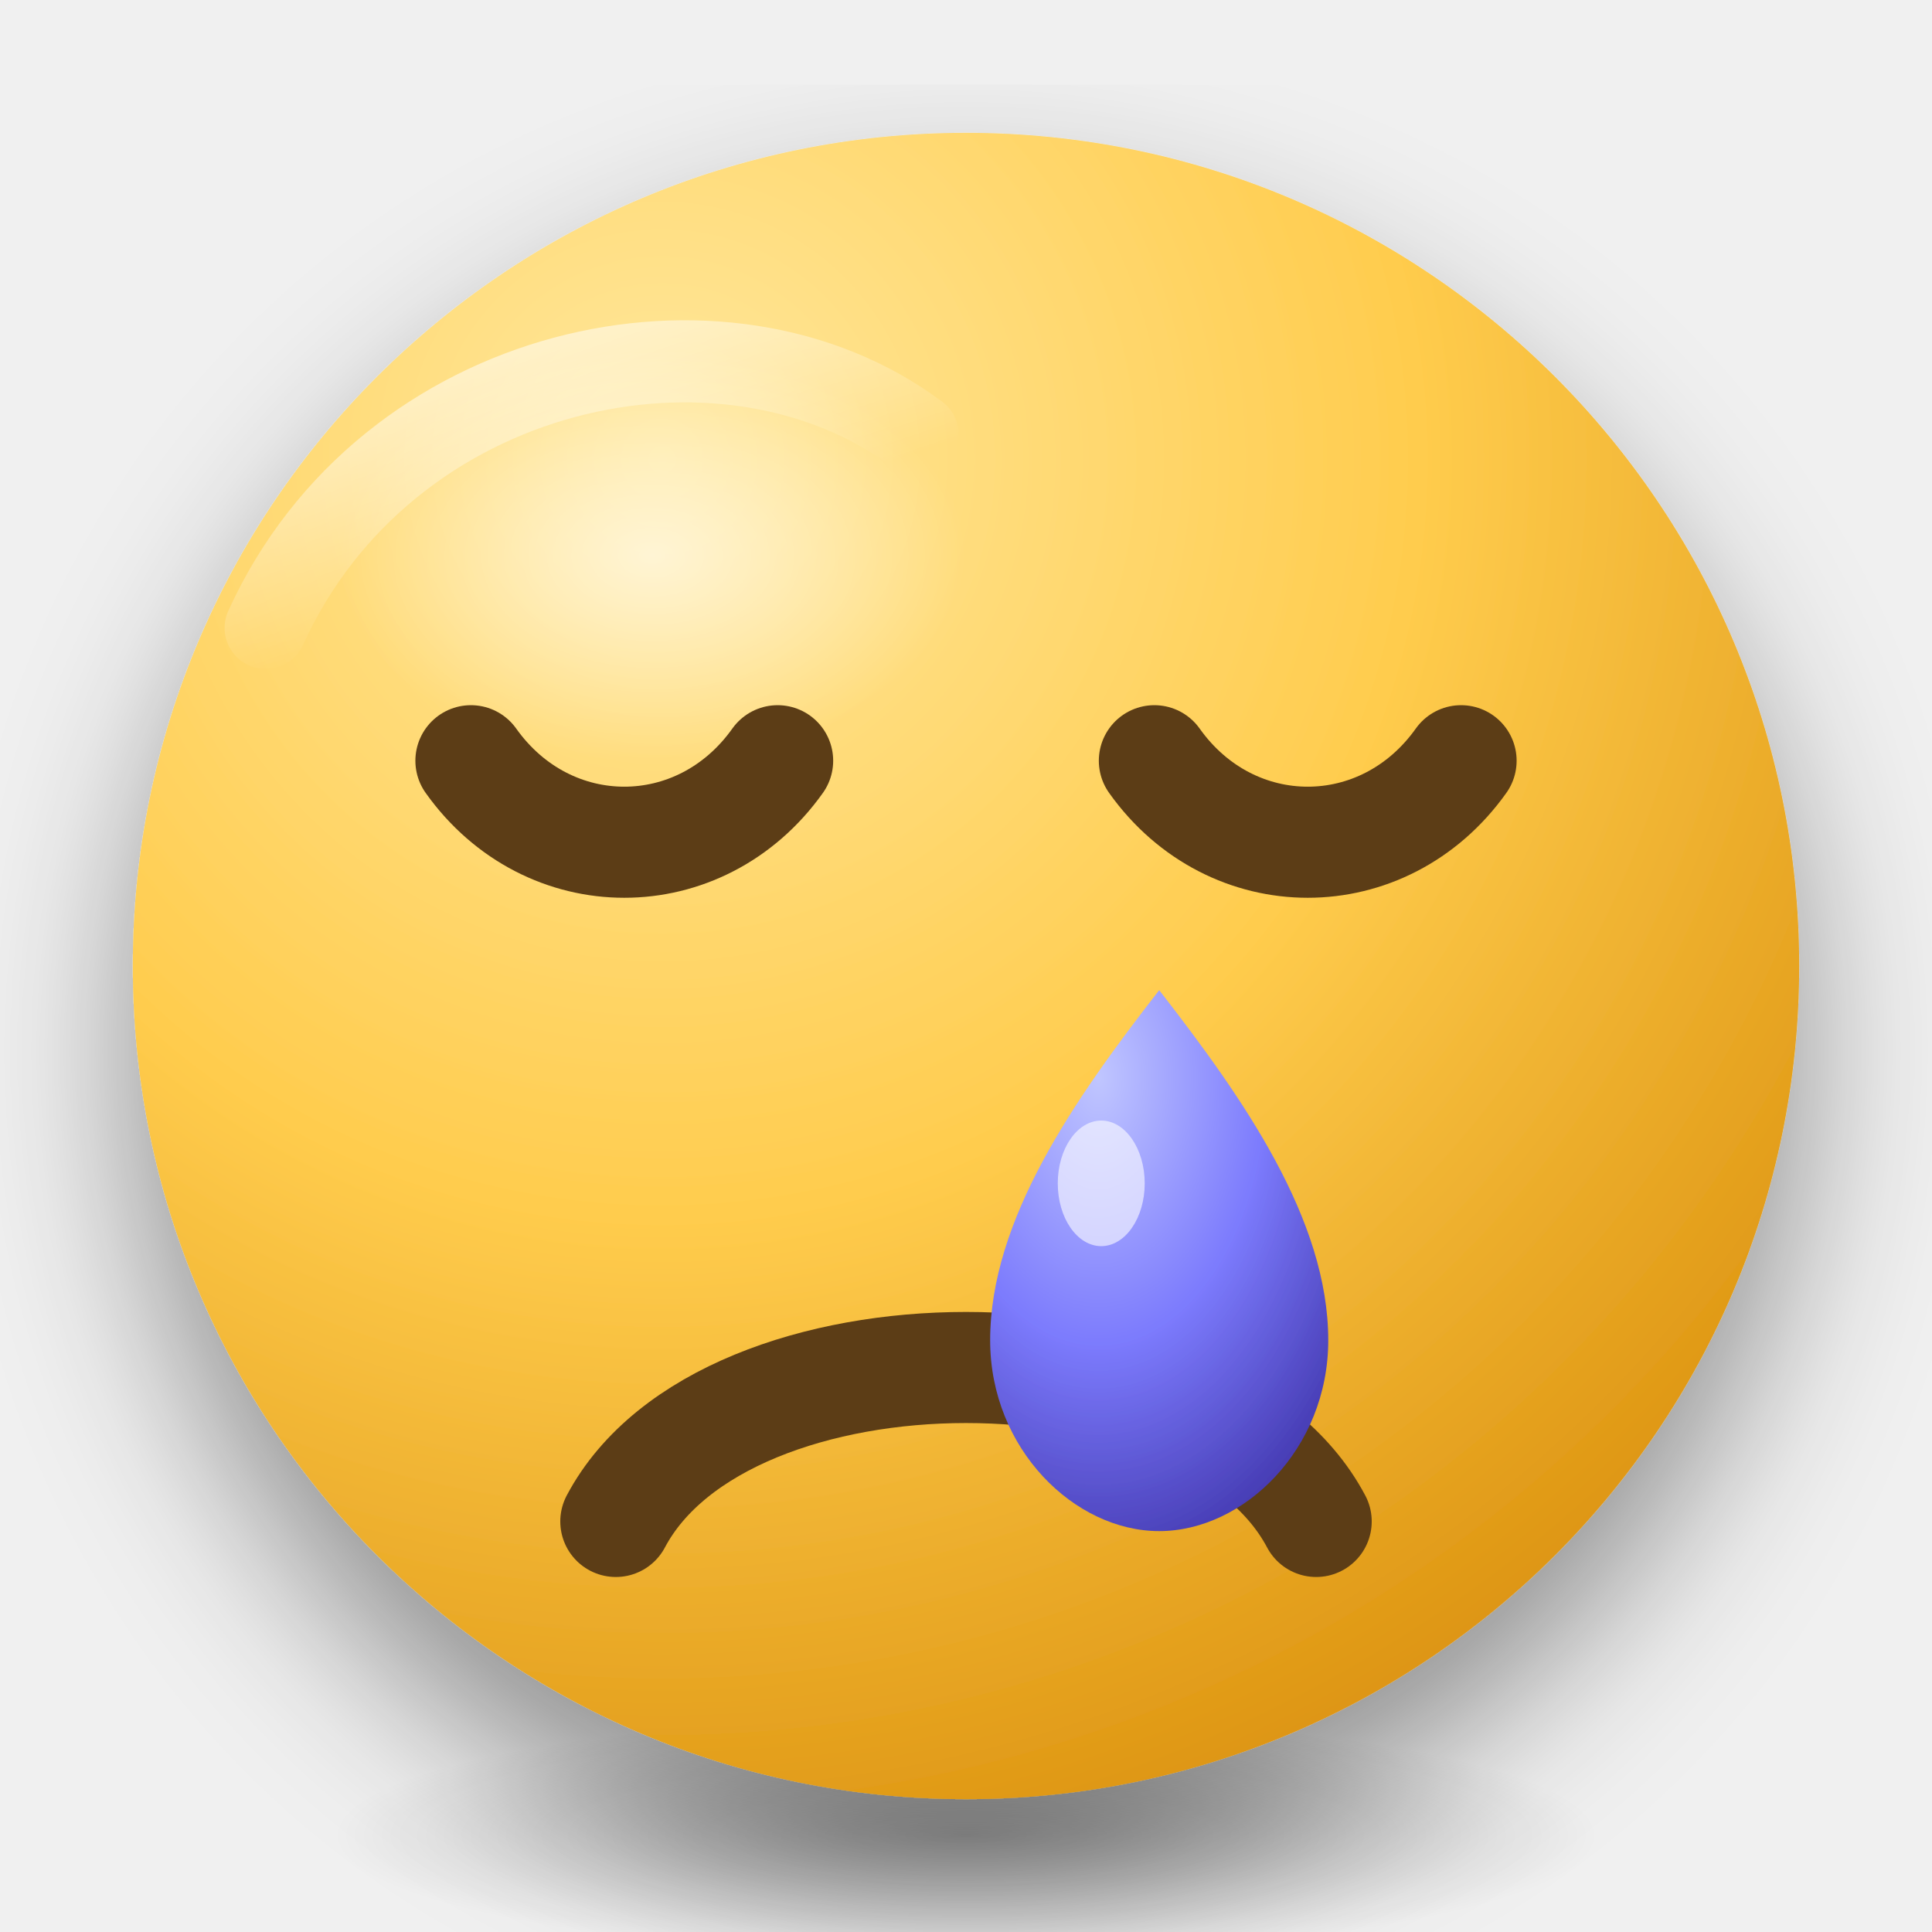
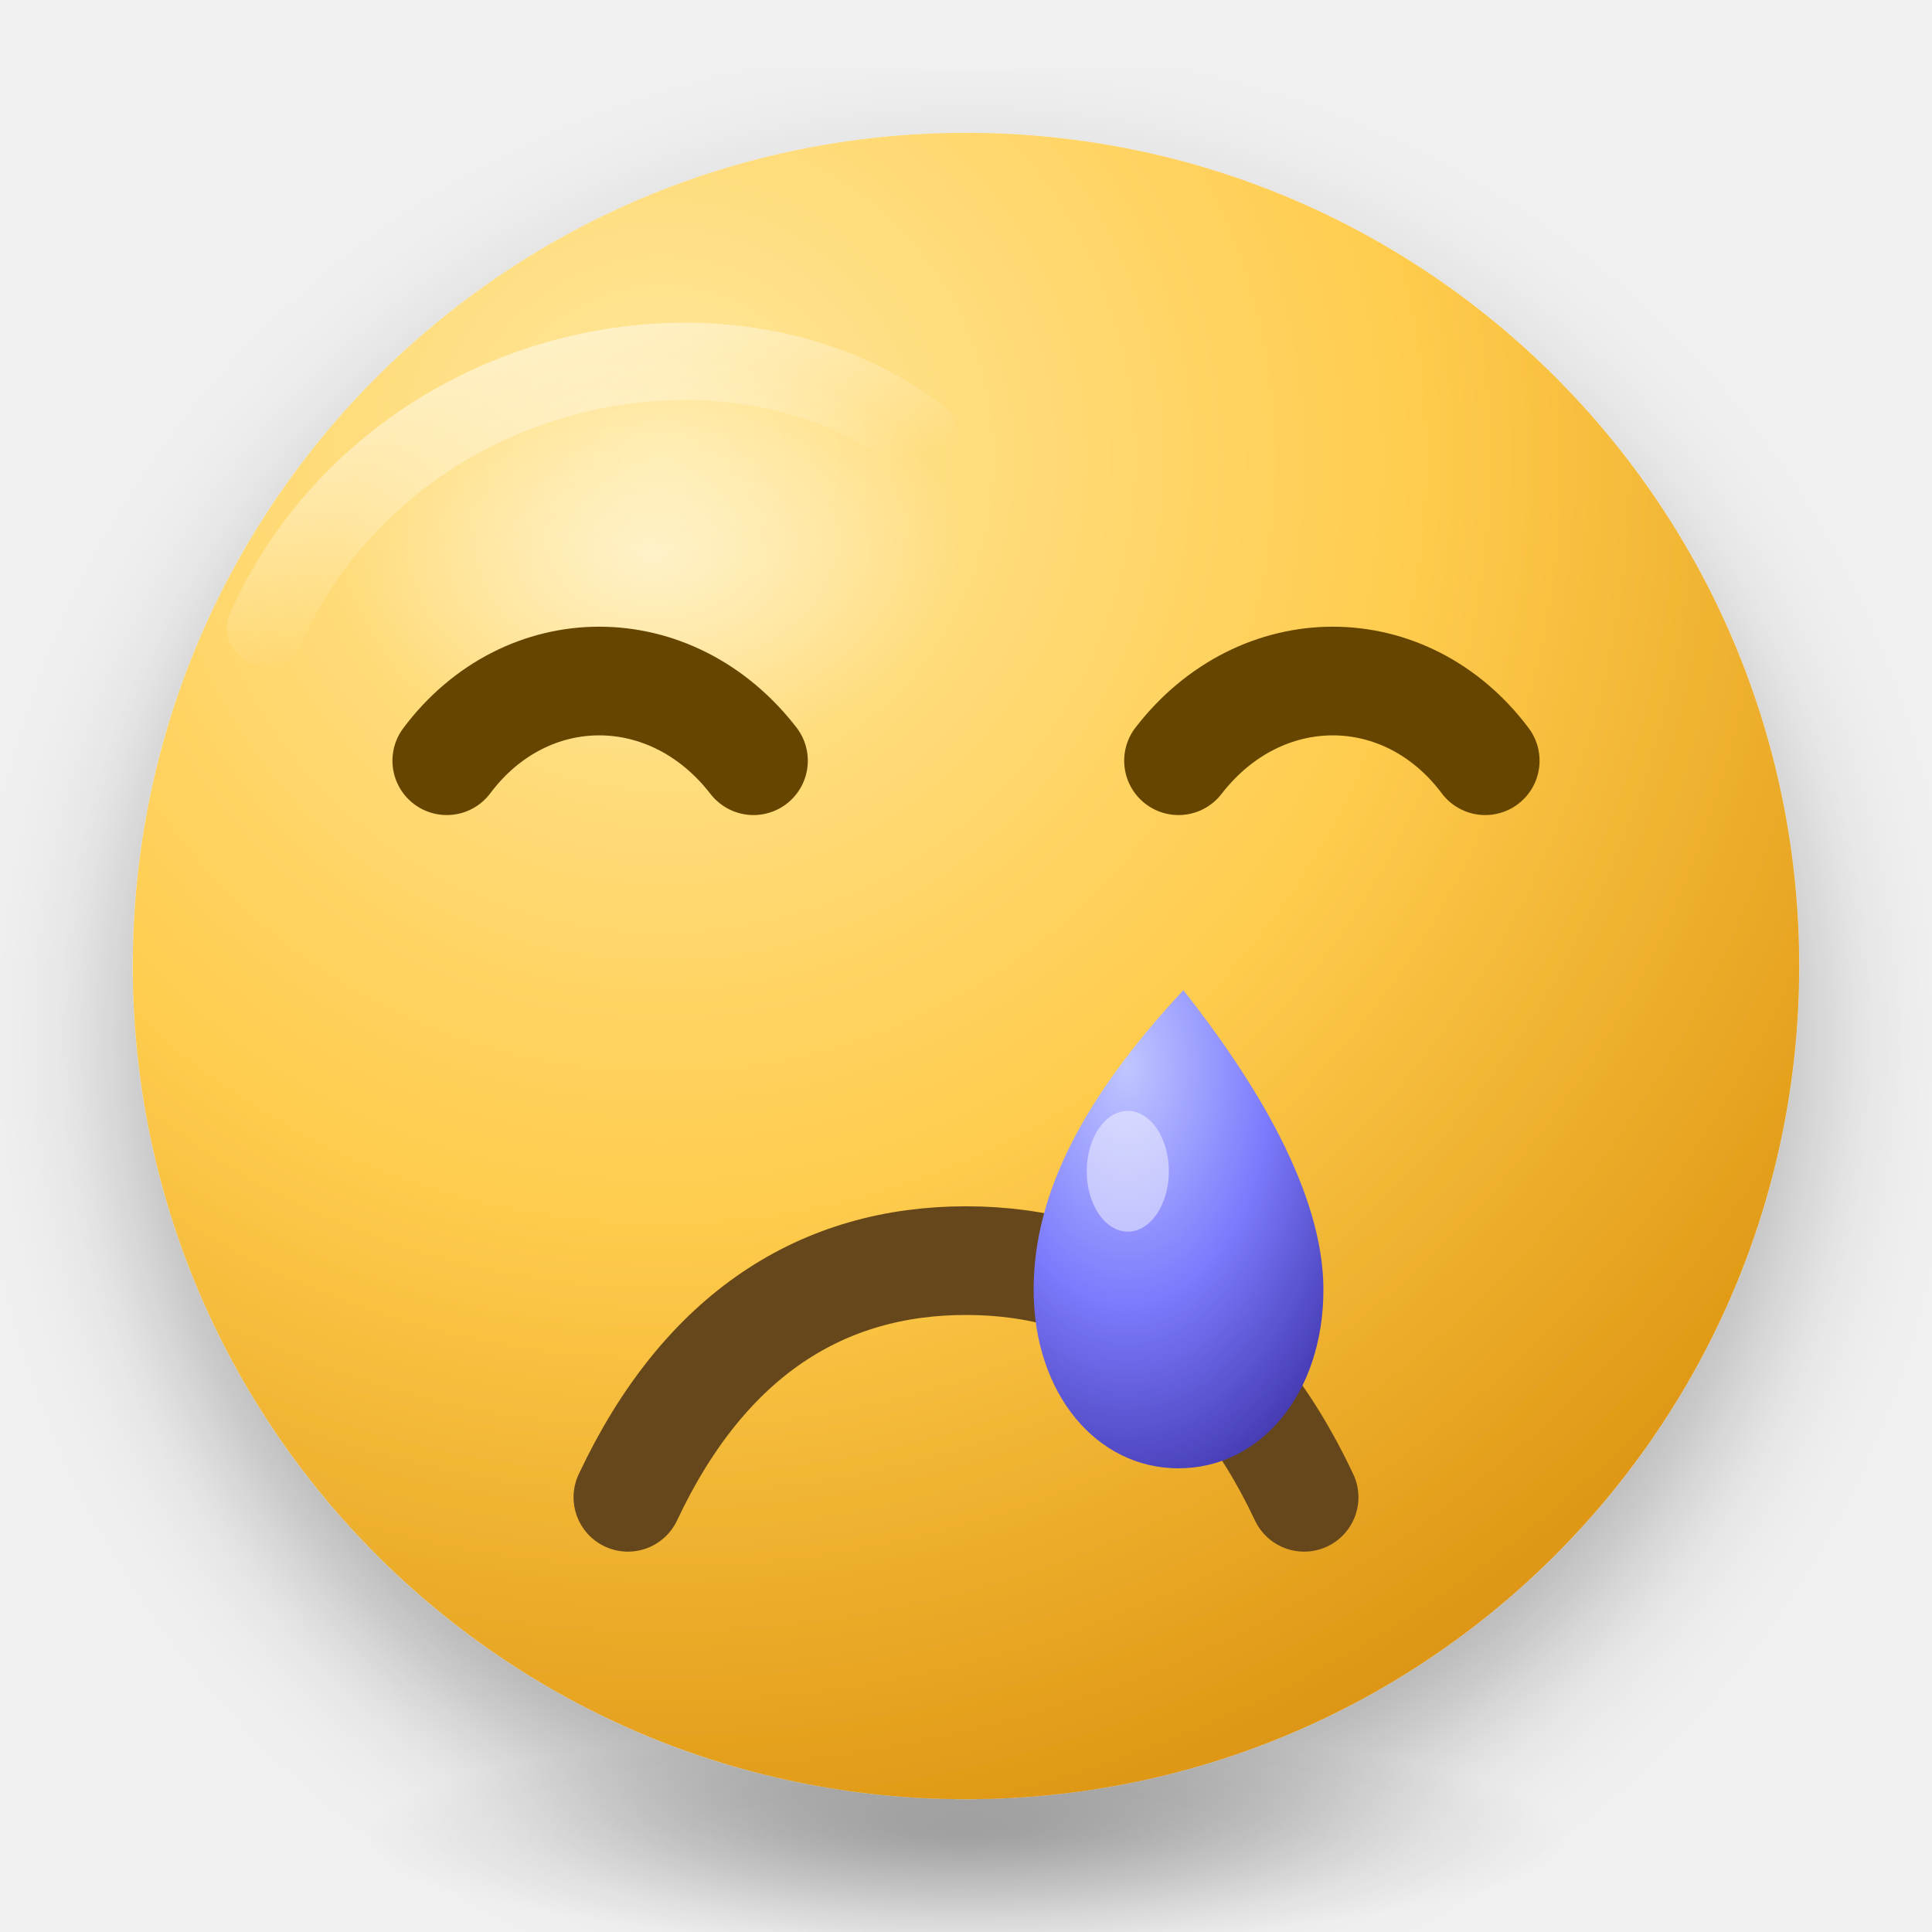
- <svg xmlns="http://www.w3.org/2000/svg" viewBox="0 0 80 80">
+ <svg xmlns="http://www.w3.org/2000/svg" viewBox="0 0 80 80" role="img" aria-label="ItundaFace 3D sad">
  <defs>
-     <radialGradient id="itdf-skin" cx="32%" cy="22%" r="85%">
-       <stop offset="0%" stop-color="#ffe4b3" />
-       <stop offset="50%" stop-color="#ffcf87" />
-       <stop offset="100%" stop-color="#cf8f3e" />
+     <radialGradient id="face" cx="32%" cy="20%" r="90%">
+       <stop offset="0" stop-color="#FFE89E" />
+       <stop offset="50%" stop-color="#FFCC4D" />
+       <stop offset="100%" stop-color="#D98E0A" />
    </radialGradient>
-     <radialGradient id="itdf-cuff" cx="32%" cy="20%" r="90%">
-       <stop offset="0%" stop-color="#f6c988" />
-       <stop offset="55%" stop-color="#e0a655" />
-       <stop offset="100%" stop-color="#9c6423" />
+     <radialGradient id="tear" cx="32%" cy="16%" r="90%">
+       <stop offset="0" stop-color="#C0C6FF" />
+       <stop offset="55%" stop-color="#7C7BFD" />
+       <stop offset="100%" stop-color="#483EB6" />
    </radialGradient>
-     <linearGradient id="itdf-heart-r" x1="20%" y1="0%" x2="88%" y2="95%">
-       <stop offset="0%" stop-color="#ff9fb0" />
-       <stop offset="45%" stop-color="#ef4a63" />
-       <stop offset="100%" stop-color="#a91733" />
+     <radialGradient id="highlight" cx="50%" cy="50%" r="50%">
+       <stop offset="0" stop-color="#FFFFFF" stop-opacity=".48" />
+       <stop offset="100%" stop-color="#FFFFFF" stop-opacity="0" />
+     </radialGradient>
+     <linearGradient id="rim" x1="20%" y1="0%" x2="70%" y2="60%">
+       <stop offset="0" stop-color="#FFFFFF" stop-opacity=".78" />
+       <stop offset="100%" stop-color="#FFFFFF" stop-opacity="0" />
    </linearGradient>
-     <linearGradient id="itdf-heart-l" x1="75%" y1="5%" x2="10%" y2="95%">
-       <stop offset="0%" stop-color="#f2748c" />
-       <stop offset="50%" stop-color="#c72e4c" />
-       <stop offset="100%" stop-color="#7a0f28" />
-     </linearGradient>
-     <radialGradient id="itdf-face" cx="32%" cy="20%" r="90%">
-       <stop offset="0%" stop-color="#ffe89e" />
-       <stop offset="50%" stop-color="#ffcc4d" />
-       <stop offset="100%" stop-color="#d98e0a" />
-     </radialGradient>
-     <radialGradient id="itdf-tear" cx="32%" cy="16%" r="90%">
-       <stop offset="0%" stop-color="#c0c6ff" />
-       <stop offset="55%" stop-color="#7c7bfd" />
-       <stop offset="100%" stop-color="#483eb6" />
-     </radialGradient>
-     <radialGradient id="itdf-hl" cx="50%" cy="50%" r="50%">
-       <stop offset="0%" stop-color="#ffffff" stop-opacity="0.6" />
-       <stop offset="100%" stop-color="#ffffff" stop-opacity="0" />
-     </radialGradient>
-     <linearGradient id="itdf-rim" x1="20%" y1="0%" x2="70%" y2="60%">
-       <stop offset="0%" stop-color="#ffffff" stop-opacity="0.85" />
-       <stop offset="100%" stop-color="#ffffff" stop-opacity="0" />
-     </linearGradient>
-     <radialGradient id="itdf-floor" cx="50%" cy="50%" r="50%">
-       <stop offset="0%" stop-color="#000000" stop-opacity="0.28" />
+     <radialGradient id="ground" cx="50%" cy="50%" r="50%">
+       <stop offset="0" stop-color="#000000" stop-opacity=".18" />
      <stop offset="100%" stop-color="#000000" stop-opacity="0" />
    </radialGradient>
-     <filter id="itdf-ds" x="-60%" y="-60%" width="220%" height="220%">
-       <feDropShadow dx="0" dy="3.5" stdDeviation="3.4" flood-color="#000000" flood-opacity="0.4" />
+     <filter id="shadow" x="-50%" y="-50%" width="200%" height="200%">
+       <feDropShadow dx="0" dy="3" stdDeviation="3" flood-color="#000000" flood-opacity=".28" />
    </filter>
  </defs>
-   <ellipse cx="40" cy="76" rx="26" ry="5" fill="url(#itdf-floor)" />
-   <g filter="url(#itdf-ds)">
-     <circle cx="40" cy="40" r="34.5" fill="url(#itdf-face)" />
-     <path d="M11,26 C16,15 30,12 38,18" stroke="url(#itdf-rim)" stroke-width="3.4" stroke-linecap="round" fill="none" opacity="0.7" />
-     <ellipse cx="27" cy="23" rx="13" ry="8.5" fill="url(#itdf-hl)" />
-     <path d="M19.5,31.5 C22.7,36 29,36 32.2,31.5" stroke="#5c3d15" stroke-width="4.6" stroke-linecap="round" fill="none" />
-     <path d="M47.8,31.5 C51,36 57.3,36 60.5,31.5" stroke="#5c3d15" stroke-width="4.6" stroke-linecap="round" fill="none" />
-     <path d="M25.5,63 C30,54.5 50,54.5 54.5,63" stroke="#5c3d15" stroke-width="4.6" stroke-linecap="round" fill="none" />
-     <path d="M48,41 C51.5,45.5 55,50.5 55,55.5 C55,60 51.5,63.4 48,63.4 C44.5,63.4 41,60 41,55.5 C41,50.5 44.5,45.5 48,41 Z" fill="url(#itdf-tear)" />
-     <ellipse cx="45.6" cy="49" rx="1.8" ry="2.6" fill="#ffffff" opacity="0.6" />
+   <ellipse cx="40" cy="76" rx="25" ry="4.5" fill="url(#ground)" />
+   <g filter="url(#shadow)">
+     <circle cx="40" cy="40" r="34.5" fill="url(#face)" />
+     <path d="M11 26C16 15 30 12 38 18" stroke="url(#rim)" stroke-width="3.2" stroke-linecap="round" fill="none" opacity=".72" />
+     <ellipse cx="27" cy="23" rx="13" ry="8.5" fill="url(#highlight)" />
+     <path d="M18.5 31.5C21.8 27.1 27.8 27.1 31.2 31.5" stroke="#664500" stroke-width="4.5" stroke-linecap="round" fill="none" />
+     <path d="M48.8 31.5C52.2 27.1 58.2 27.1 61.5 31.5" stroke="#664500" stroke-width="4.5" stroke-linecap="round" fill="none" />
+     <path d="M26 62C29.2 55.2 34.1 52.2 40 52.2C45.9 52.2 50.8 55.2 54 62" stroke="#66471B" stroke-width="4.5" stroke-linecap="round" fill="none" />
+     <path d="M49 41C52 44.8 54.8 49.4 54.8 53.4C54.8 57.7 52.2 60.8 48.8 60.8C45.4 60.8 42.8 57.7 42.8 53.4C42.8 49.4 44.9 45.4 49 41Z" fill="url(#tear)" />
+     <ellipse cx="46.7" cy="48.5" rx="1.7" ry="2.5" fill="#FFFFFF" opacity=".46" />
  </g>
</svg>
